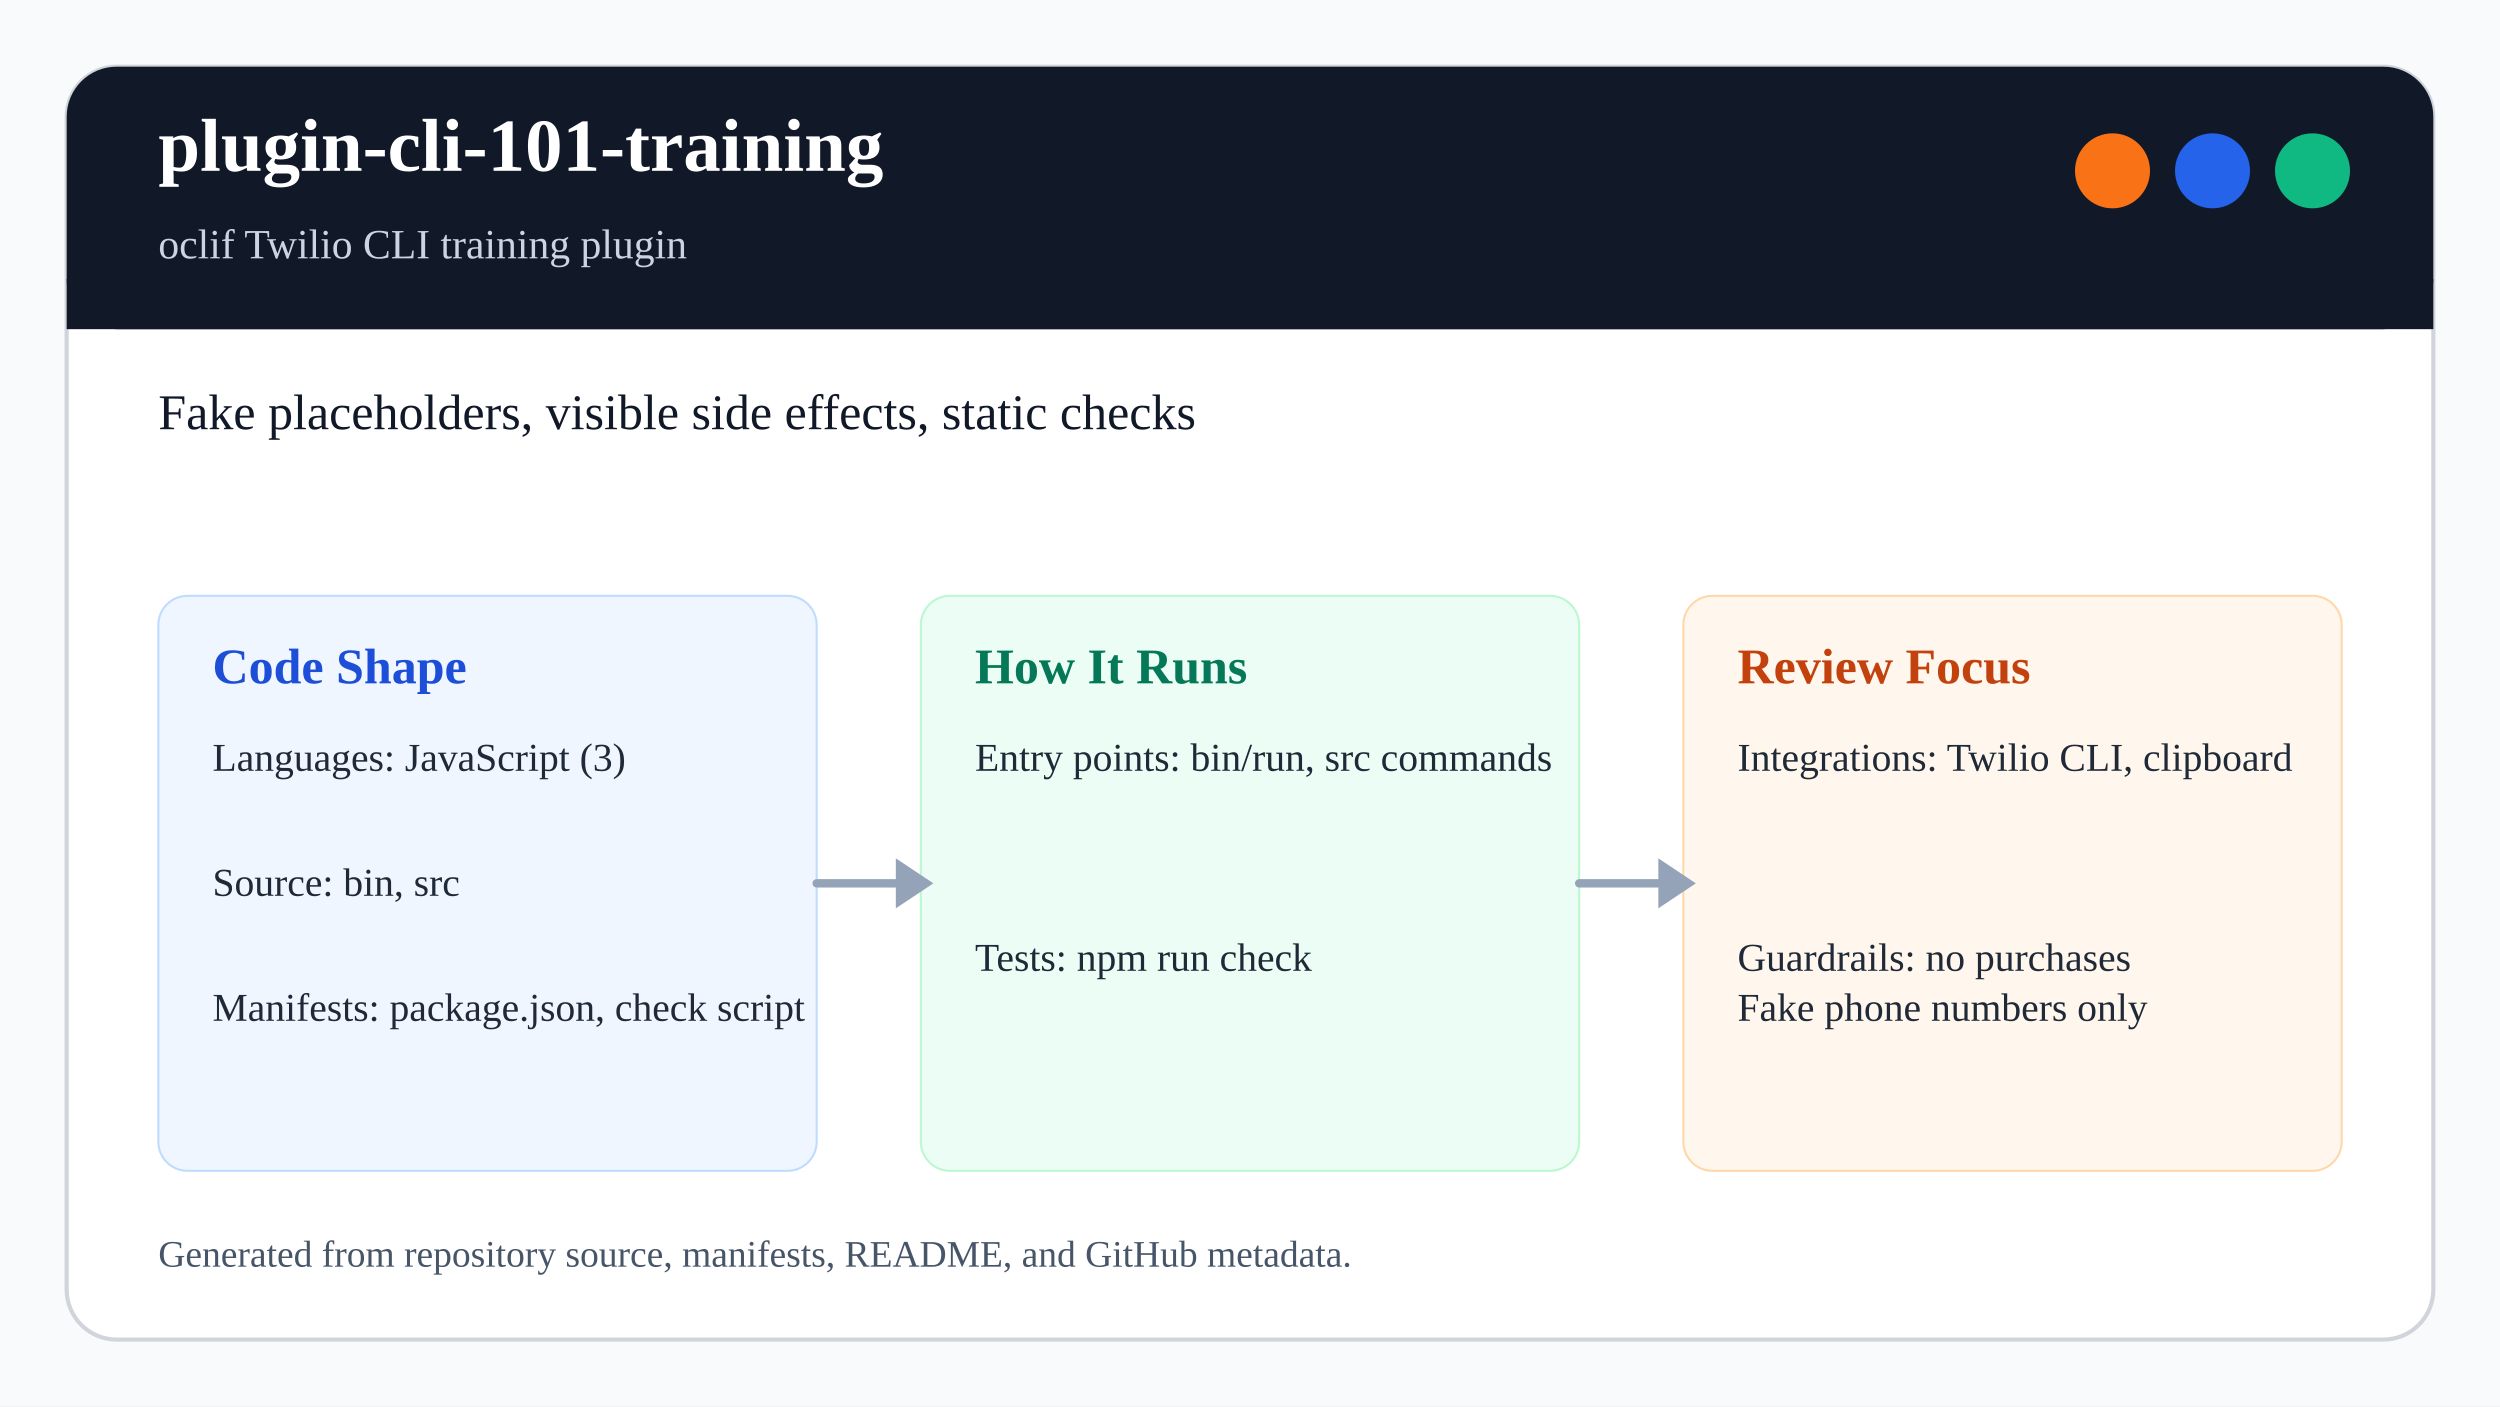
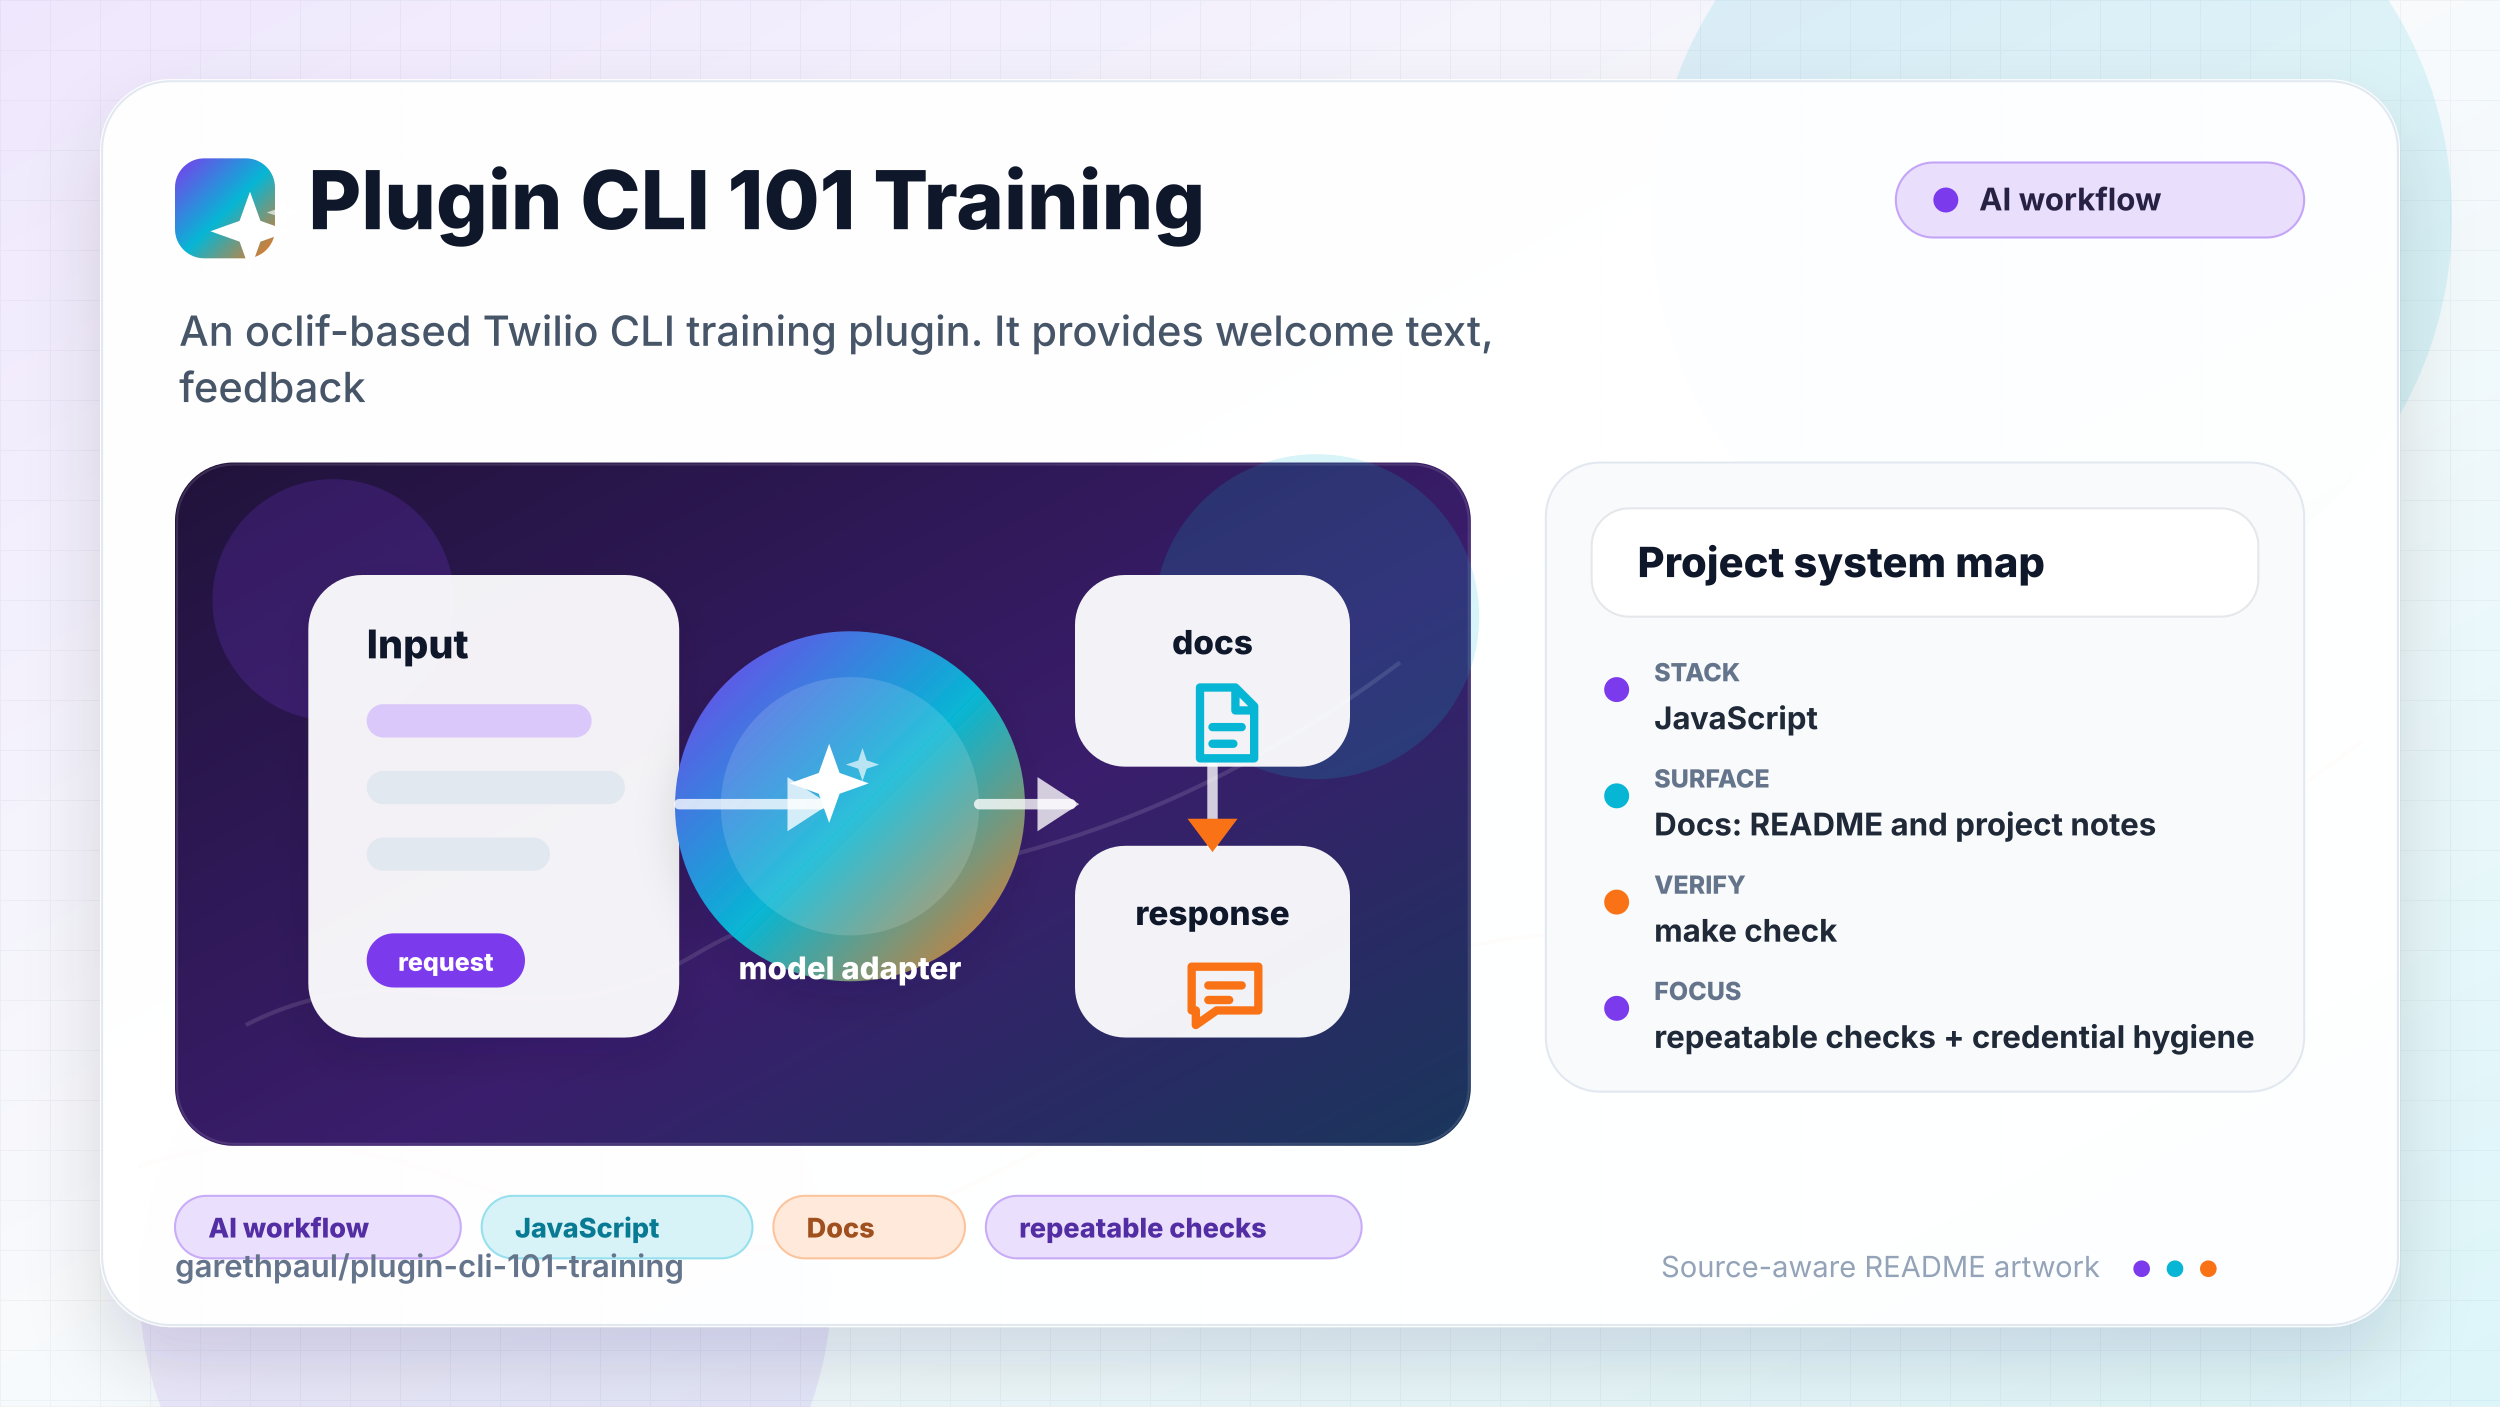
- <svg xmlns="http://www.w3.org/2000/svg" width="1200" height="675" viewBox="0 0 1200 675" role="img" aria-labelledby="title desc">
-   <rect width="1200" height="675" fill="#f8fafc" />
-   <rect x="32" y="32" width="1136" height="611" rx="24" fill="#ffffff" stroke="#d1d5db" stroke-width="2" />
-   <rect x="32" y="32" width="1136" height="126" rx="24" fill="#111827" />
-   <path d="M32 134h1136v24H32z" fill="#111827" />
-   <circle cx="1062" cy="82" r="18" fill="#2563eb" />
-   <circle cx="1110" cy="82" r="18" fill="#10b981" />
-   <circle cx="1014" cy="82" r="18" fill="#f97316" />
-   <text x="76" y="82" font-size="36" fill="#ffffff" font-weight="700">plugin-cli-101-training</text>
-   <text x="76" y="124" font-size="20" fill="#cbd5e1">oclif Twilio CLI training plugin</text>
-   <text x="76" y="206" font-size="24" fill="#111827">Fake placeholders, visible side effects, static checks</text>
-   <rect x="76" y="286" width="316" height="276" rx="14" fill="#eff6ff" stroke="#bfdbfe" />
-   <text x="102" y="328" font-size="24" font-weight="700" fill="#1d4ed8">Code Shape</text>
-   <text x="102" y="370" font-size="19" fill="#1f2937">Languages: JavaScript (3)</text>
-   <text x="102" y="430" font-size="19" fill="#1f2937">Source: bin, src</text>
-   <text x="102" y="490" font-size="19" fill="#1f2937">Manifests: package.json, check script</text>
-   <rect x="442" y="286" width="316" height="276" rx="14" fill="#ecfdf5" stroke="#bbf7d0" />
-   <text x="468" y="328" font-size="24" font-weight="700" fill="#047857">How It Runs</text>
-   <text x="468" y="370" font-size="19" fill="#1f2937">Entry points: bin/run, src commands</text>
-   <text x="468" y="466" font-size="19" fill="#1f2937">Tests: npm run check</text>
-   <rect x="808" y="286" width="316" height="276" rx="14" fill="#fff7ed" stroke="#fed7aa" />
-   <text x="834" y="328" font-size="24" font-weight="700" fill="#c2410c">Review Focus</text>
-   <text x="834" y="370" font-size="19" fill="#1f2937">Integrations: Twilio CLI, clipboard</text>
-   <text x="834" y="466" font-size="19" fill="#1f2937">Guardrails: no purchases</text>
-   <text x="834" y="490" font-size="19" fill="#1f2937">Fake phone numbers only</text>
-   <path d="M392 424h50" stroke="#94a3b8" stroke-width="4" stroke-linecap="round" />
-   <path d="M430 412l18 12-18 12z" fill="#94a3b8" />
-   <path d="M758 424h50" stroke="#94a3b8" stroke-width="4" stroke-linecap="round" />
-   <path d="M796 412l18 12-18 12z" fill="#94a3b8" />
-   <text x="76" y="608" font-size="18" fill="#475569">Generated from repository source, manifests, README, and GitHub metadata.</text>
+ <svg xmlns="http://www.w3.org/2000/svg" width="1200" height="675" viewBox="0 0 1200 675" role="img" aria-labelledby="p1z0njvv-title p1z0njvv-desc">
+   <defs>
+     <linearGradient id="p1z0njvv-bg" x1="0" y1="0" x2="1" y2="1">
+       <stop offset="0%" stop-color="#efe7fd" />
+       <stop offset="48%" stop-color="#f8fafc" />
+       <stop offset="100%" stop-color="#dcf5f9" />
+     </linearGradient>
+     <linearGradient id="p1z0njvv-stage" x1="0" y1="0" x2="1" y2="1">
+       <stop offset="0%" stop-color="#20123a" />
+       <stop offset="58%" stop-color="#3a1d6c" />
+       <stop offset="100%" stop-color="#1a365c" />
+     </linearGradient>
+     <linearGradient id="p1z0njvv-accent" x1="0" y1="0" x2="1" y2="1">
+       <stop offset="0%" stop-color="#7c3aed" />
+       <stop offset="52%" stop-color="#06b6d4" />
+       <stop offset="100%" stop-color="#f97316" />
+     </linearGradient>
+     <linearGradient id="p1z0njvv-soft" x1="0" y1="0" x2="1" y2="1">
+       <stop offset="0%" stop-color="#e0d0fb" />
+       <stop offset="100%" stop-color="#fee0cc" />
+     </linearGradient>
+     <filter id="p1z0njvv-shadow" x="-20%" y="-20%" width="140%" height="150%">
+       <feDropShadow dx="0" dy="18" stdDeviation="18" flood-color="#0f172a" flood-opacity="0.14" />
+     </filter>
+     <filter id="p1z0njvv-miniShadow" x="-20%" y="-20%" width="140%" height="150%">
+       <feDropShadow dx="0" dy="8" stdDeviation="10" flood-color="#0f172a" flood-opacity="0.12" />
+     </filter>
+     <pattern id="p1z0njvv-grid" width="24" height="24" patternUnits="userSpaceOnUse">
+       <path d="M24 0H0v24" fill="none" stroke="#94a3b8" stroke-opacity="0.16" stroke-width="1" />
+     </pattern>
+     <style>
+       .label { font: 700 13px ui-sans-serif, system-ui, -apple-system, BlinkMacSystemFont, "Segoe UI", sans-serif; letter-spacing: 0; text-transform: uppercase; }
+       .body { font-family: ui-sans-serif, system-ui, -apple-system, BlinkMacSystemFont, "Segoe UI", sans-serif; letter-spacing: 0; }
+     </style>
+   </defs>
+   <rect width="1200" height="675" fill="url(#p1z0njvv-bg)" />
+   <rect width="1200" height="675" fill="url(#p1z0njvv-grid)" opacity="0.65" />
+   <circle cx="233" cy="618" r="166" fill="#7c3aed" opacity="0.10" />
+   <circle cx="985" cy="104" r="192" fill="#06b6d4" opacity="0.12" />
+   <path d="M66 560 C214 512 278 642 430 584 C576 528 676 408 838 462 C966 504 1034 426 1134 356" fill="none" stroke="#f97316" stroke-width="2" stroke-opacity="0.18" />
+   <rect x="48" y="38" width="1104" height="599" rx="34" fill="#ffffff" opacity="0.94" filter="url(#p1z0njvv-shadow)" />
+   <rect x="49" y="39" width="1102" height="597" rx="33" fill="none" stroke="#e2e8f0" stroke-width="1" />
+   <g class="body">
+     <rect x="84" y="76" width="48" height="48" rx="14" fill="url(#p1z0njvv-accent)" />
+     <path d="M22 2l5 14 14 5-14 5-5 14-5-14-14-5 14-5z" transform="translate(98 90)" fill="#ffffff" />
+     <path d="M38 4l2 6 6 2-6 2-2 6-2-6-6-2 6-2z" transform="translate(98 90)" fill="#ffffff" opacity="0.65" />
+     <text x="148" y="110" fill="#0f172a" font-size="39" font-weight="800">Plugin CLI 101 Training</text>
+     <rect x="910" y="78" width="196" height="36" rx="18" fill="#e9defc" stroke="#c3a4f7" />
+     <circle cx="934" cy="96" r="6" fill="#7c3aed" />
+     <text x="950" y="101" fill="#272243" font-size="15" font-weight="700">AI workflow</text>
+     <text x="86" y="166" fill="#475569" font-size="20" font-weight="500">An oclif-based Twilio CLI training plugin. It provides welcome text,</text>
+     <text x="86" y="193" fill="#475569" font-size="20" font-weight="500">feedback</text>
+   </g>
+   <g transform="translate(84 222)">
+     <rect x="0" y="0" width="622" height="328" rx="28" fill="url(#p1z0njvv-stage)" />
+     <rect x="1" y="1" width="620" height="326" rx="27" fill="none" stroke="#ffffff" stroke-opacity="0.12" />
+     <path d="M34 270 C116 228 166 286 250 236 C338 184 430 214 588 96" fill="none" stroke="#ffffff" stroke-opacity="0.12" stroke-width="2" />
+     <circle cx="76" cy="66" r="58" fill="#7c3aed" opacity="0.20" />
+     <circle cx="548" cy="74" r="78" fill="#06b6d4" opacity="0.16" />
+     <g class="body">
+       <rect x="64" y="54" width="178" height="222" rx="26" fill="#ffffff" opacity="0.94" filter="url(#p1z0njvv-miniShadow)" />
+       <text x="92" y="94" fill="#0f172a" font-size="19" font-weight="800">Input</text>
+       <rect x="92" y="116" width="108" height="16" rx="8" fill="#dac8fa" />
+       <rect x="92" y="148" width="124" height="16" rx="8" fill="#e2e8f0" />
+       <rect x="92" y="180" width="88" height="16" rx="8" fill="#e2e8f0" />
+       <rect x="92" y="226" width="76" height="26" rx="13" fill="#7c3aed" />
+       <text x="130" y="244" fill="#ffffff" font-size="12" font-weight="800" text-anchor="middle">request</text>
+       <circle cx="324" cy="165" r="84" fill="url(#p1z0njvv-accent)" filter="url(#p1z0njvv-miniShadow)" />
+       <circle cx="324" cy="165" r="62" fill="#ffffff" opacity="0.14" />
+       <path d="M22 2l5 14 14 5-14 5-5 14-5-14-14-5 14-5z" transform="translate(292 133)" fill="#ffffff" />
+       <path d="M38 4l2 6 6 2-6 2-2 6-2-6-6-2 6-2z" transform="translate(292 133)" fill="#ffffff" opacity="0.65" />
+       <text x="324" y="248" fill="#ffffff" font-size="15" font-weight="800" text-anchor="middle">model adapter</text>
+       <rect x="432" y="54" width="132" height="92" rx="24" fill="#ffffff" opacity="0.94" />
+       <rect x="432" y="184" width="132" height="92" rx="24" fill="#ffffff" opacity="0.94" />
+       <text x="498" y="92" fill="#0f172a" font-size="16" font-weight="800" text-anchor="middle">docs</text>
+       <text x="498" y="222" fill="#0f172a" font-size="16" font-weight="800" text-anchor="middle">response</text>
+       <path d="M242 164h68 M386 164h44 M498 146v38" stroke="#ffffff" stroke-width="5" stroke-linecap="round" opacity="0.78" />
+       <path d="M294 151l20 13-20 13 M414 151l20 13-20 13" fill="#ffffff" opacity="0.78" />
+       <path d="M486 171l12 16 12-16" fill="#f97316" />
+       <path d="M10 4h17l9 9v25H10z M27 4v11h9 M16 23h14 M16 31h10" transform="translate(482 104)" stroke="#06b6d4" stroke-width="4" stroke-linecap="round" stroke-linejoin="round" fill="none" />
+       <path d="M6 10h32v21H18L8 38v-7H6z" transform="translate(482 232)" stroke="#f97316" stroke-width="4" stroke-linecap="round" stroke-linejoin="round" fill="none" />
+       <path d="M14 19h16 M14 26h10" transform="translate(482 232)" stroke="#f97316" stroke-width="4" stroke-linecap="round" stroke-linejoin="round" fill="none" />
+     </g>
+   </g>
+   <g class="body" transform="translate(742 222)">
+     <rect x="0" y="0" width="364" height="302" rx="26" fill="#f8fafc" stroke="#e2e8f0" />
+     <rect x="22" y="22" width="320" height="52" rx="18" fill="#ffffff" stroke="#e5e7eb" />
+     <text x="44" y="55" fill="#0f172a" font-size="20" font-weight="800">Project system map</text>
+     <g transform="translate(24 94)">
+       <circle cx="10" cy="15" r="6" fill="#7c3aed" />
+       <text x="28" y="11" fill="#64748b" font-size="12" font-weight="800">STACK</text>
+       <text x="28" y="34" fill="#1f2937" font-size="15" font-weight="650">JavaScript</text>
+     </g>
+     <g transform="translate(24 145)">
+       <circle cx="10" cy="15" r="6" fill="#06b6d4" />
+       <text x="28" y="11" fill="#64748b" font-size="12" font-weight="800">SURFACE</text>
+       <text x="28" y="34" fill="#1f2937" font-size="15" font-weight="650">Docs: README and project notes</text>
+     </g>
+     <g transform="translate(24 196)">
+       <circle cx="10" cy="15" r="6" fill="#f97316" />
+       <text x="28" y="11" fill="#64748b" font-size="12" font-weight="800">VERIFY</text>
+       <text x="28" y="34" fill="#1f2937" font-size="15" font-weight="650">make check</text>
+     </g>
+     <g transform="translate(24 247)">
+       <circle cx="10" cy="15" r="6" fill="#7c3aed" />
+       <text x="28" y="11" fill="#64748b" font-size="12" font-weight="800">FOCUS</text>
+       <text x="28" y="34" fill="#1f2937" font-size="15" font-weight="650">repeatable checks + credential hygiene</text>
+     </g>
+   </g>
+   <g class="body">
+     <rect x="84" y="574" width="137.2" height="30" rx="15" fill="#eadffc" stroke="#c8acf7" />
+     <text x="100" y="594" fill="#532da3" font-size="13" font-weight="800">AI workflow</text>
+     <rect x="231.2" y="574" width="130" height="30" rx="15" fill="#d7f3f8" stroke="#96e0ed" />
+     <text x="247.2" y="594" fill="#097a93" font-size="13" font-weight="800">JavaScript</text>
+     <rect x="371.2" y="574" width="92" height="30" rx="15" fill="#fee9da" stroke="#fcc49d" />
+     <text x="387.2" y="594" fill="#a0501e" font-size="13" font-weight="800">Docs</text>
+     <rect x="473.2" y="574" width="180.4" height="30" rx="15" fill="#eadffc" stroke="#c8acf7" />
+     <text x="489.2" y="594" fill="#532da3" font-size="13" font-weight="800">repeatable checks</text>
+   </g>
+   <g class="body">
+     <text x="84" y="613" fill="#64748b" font-size="15" font-weight="600">garethpaul/plugin-cli-101-training</text>
+     <text x="1008" y="613" fill="#94a3b8" font-size="14" text-anchor="end">Source-aware README artwork</text>
+     <circle cx="1028" cy="609" r="4" fill="#7c3aed" />
+     <circle cx="1044" cy="609" r="4" fill="#06b6d4" />
+     <circle cx="1060" cy="609" r="4" fill="#f97316" />
+   </g>
</svg>
